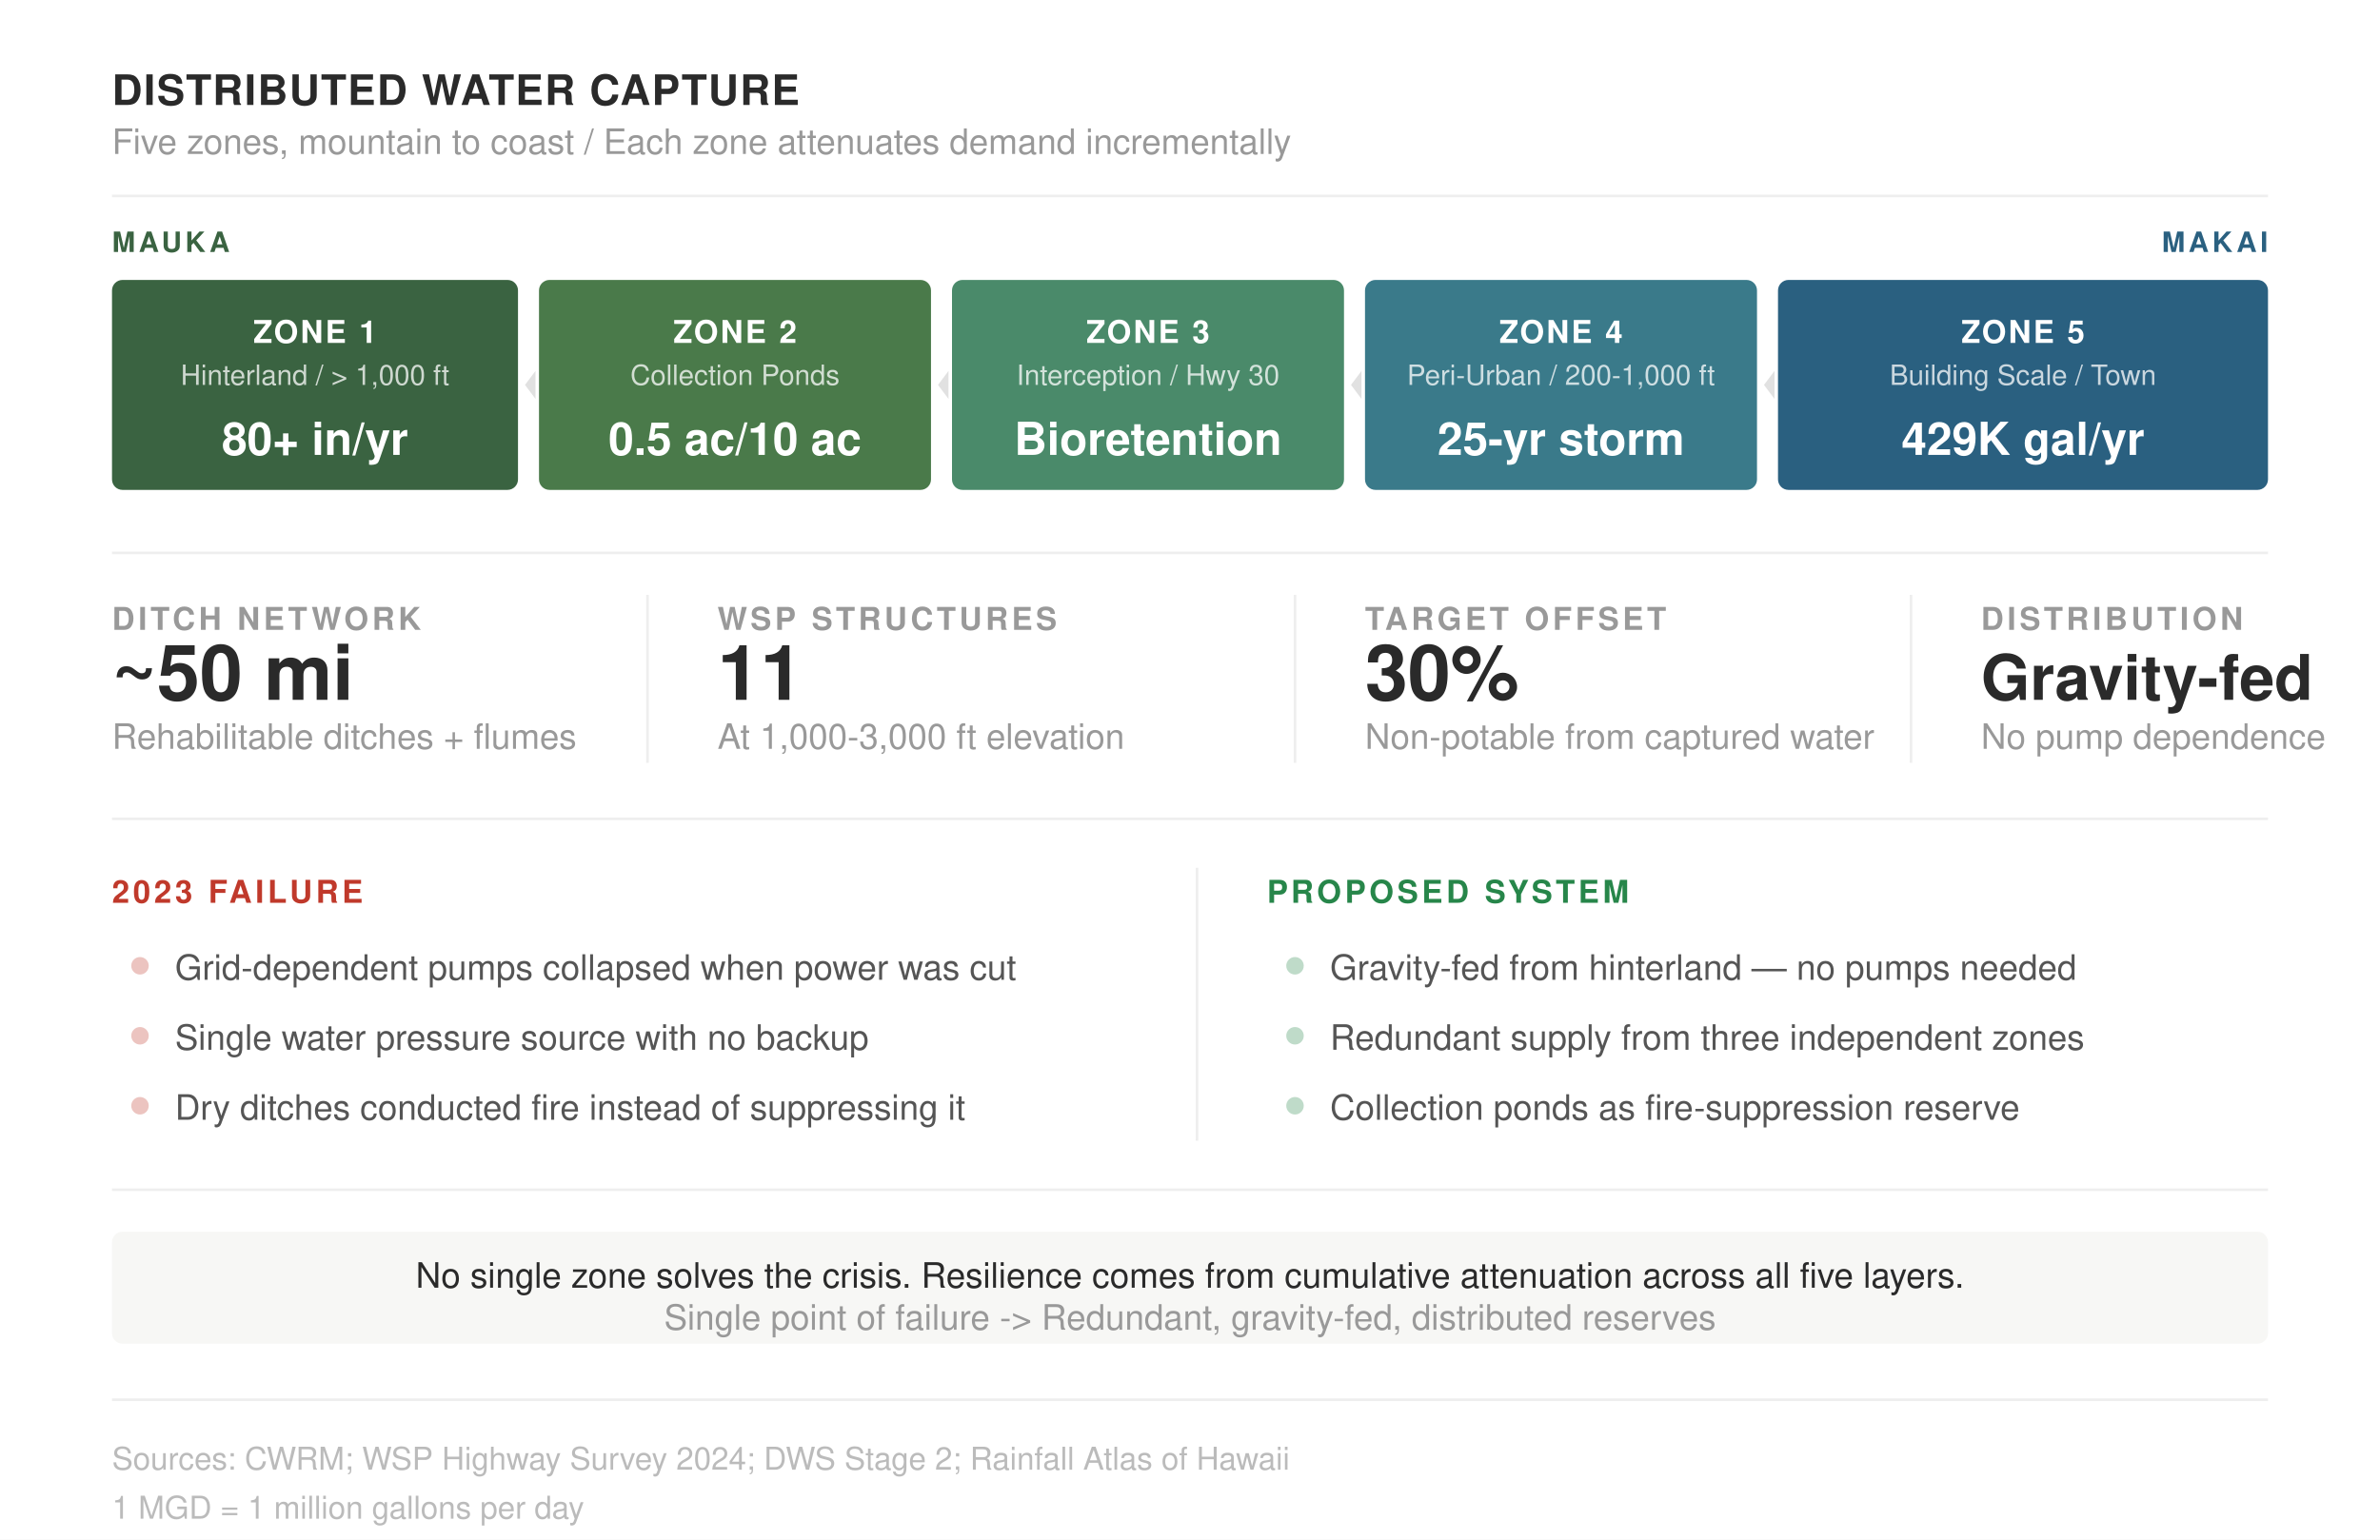
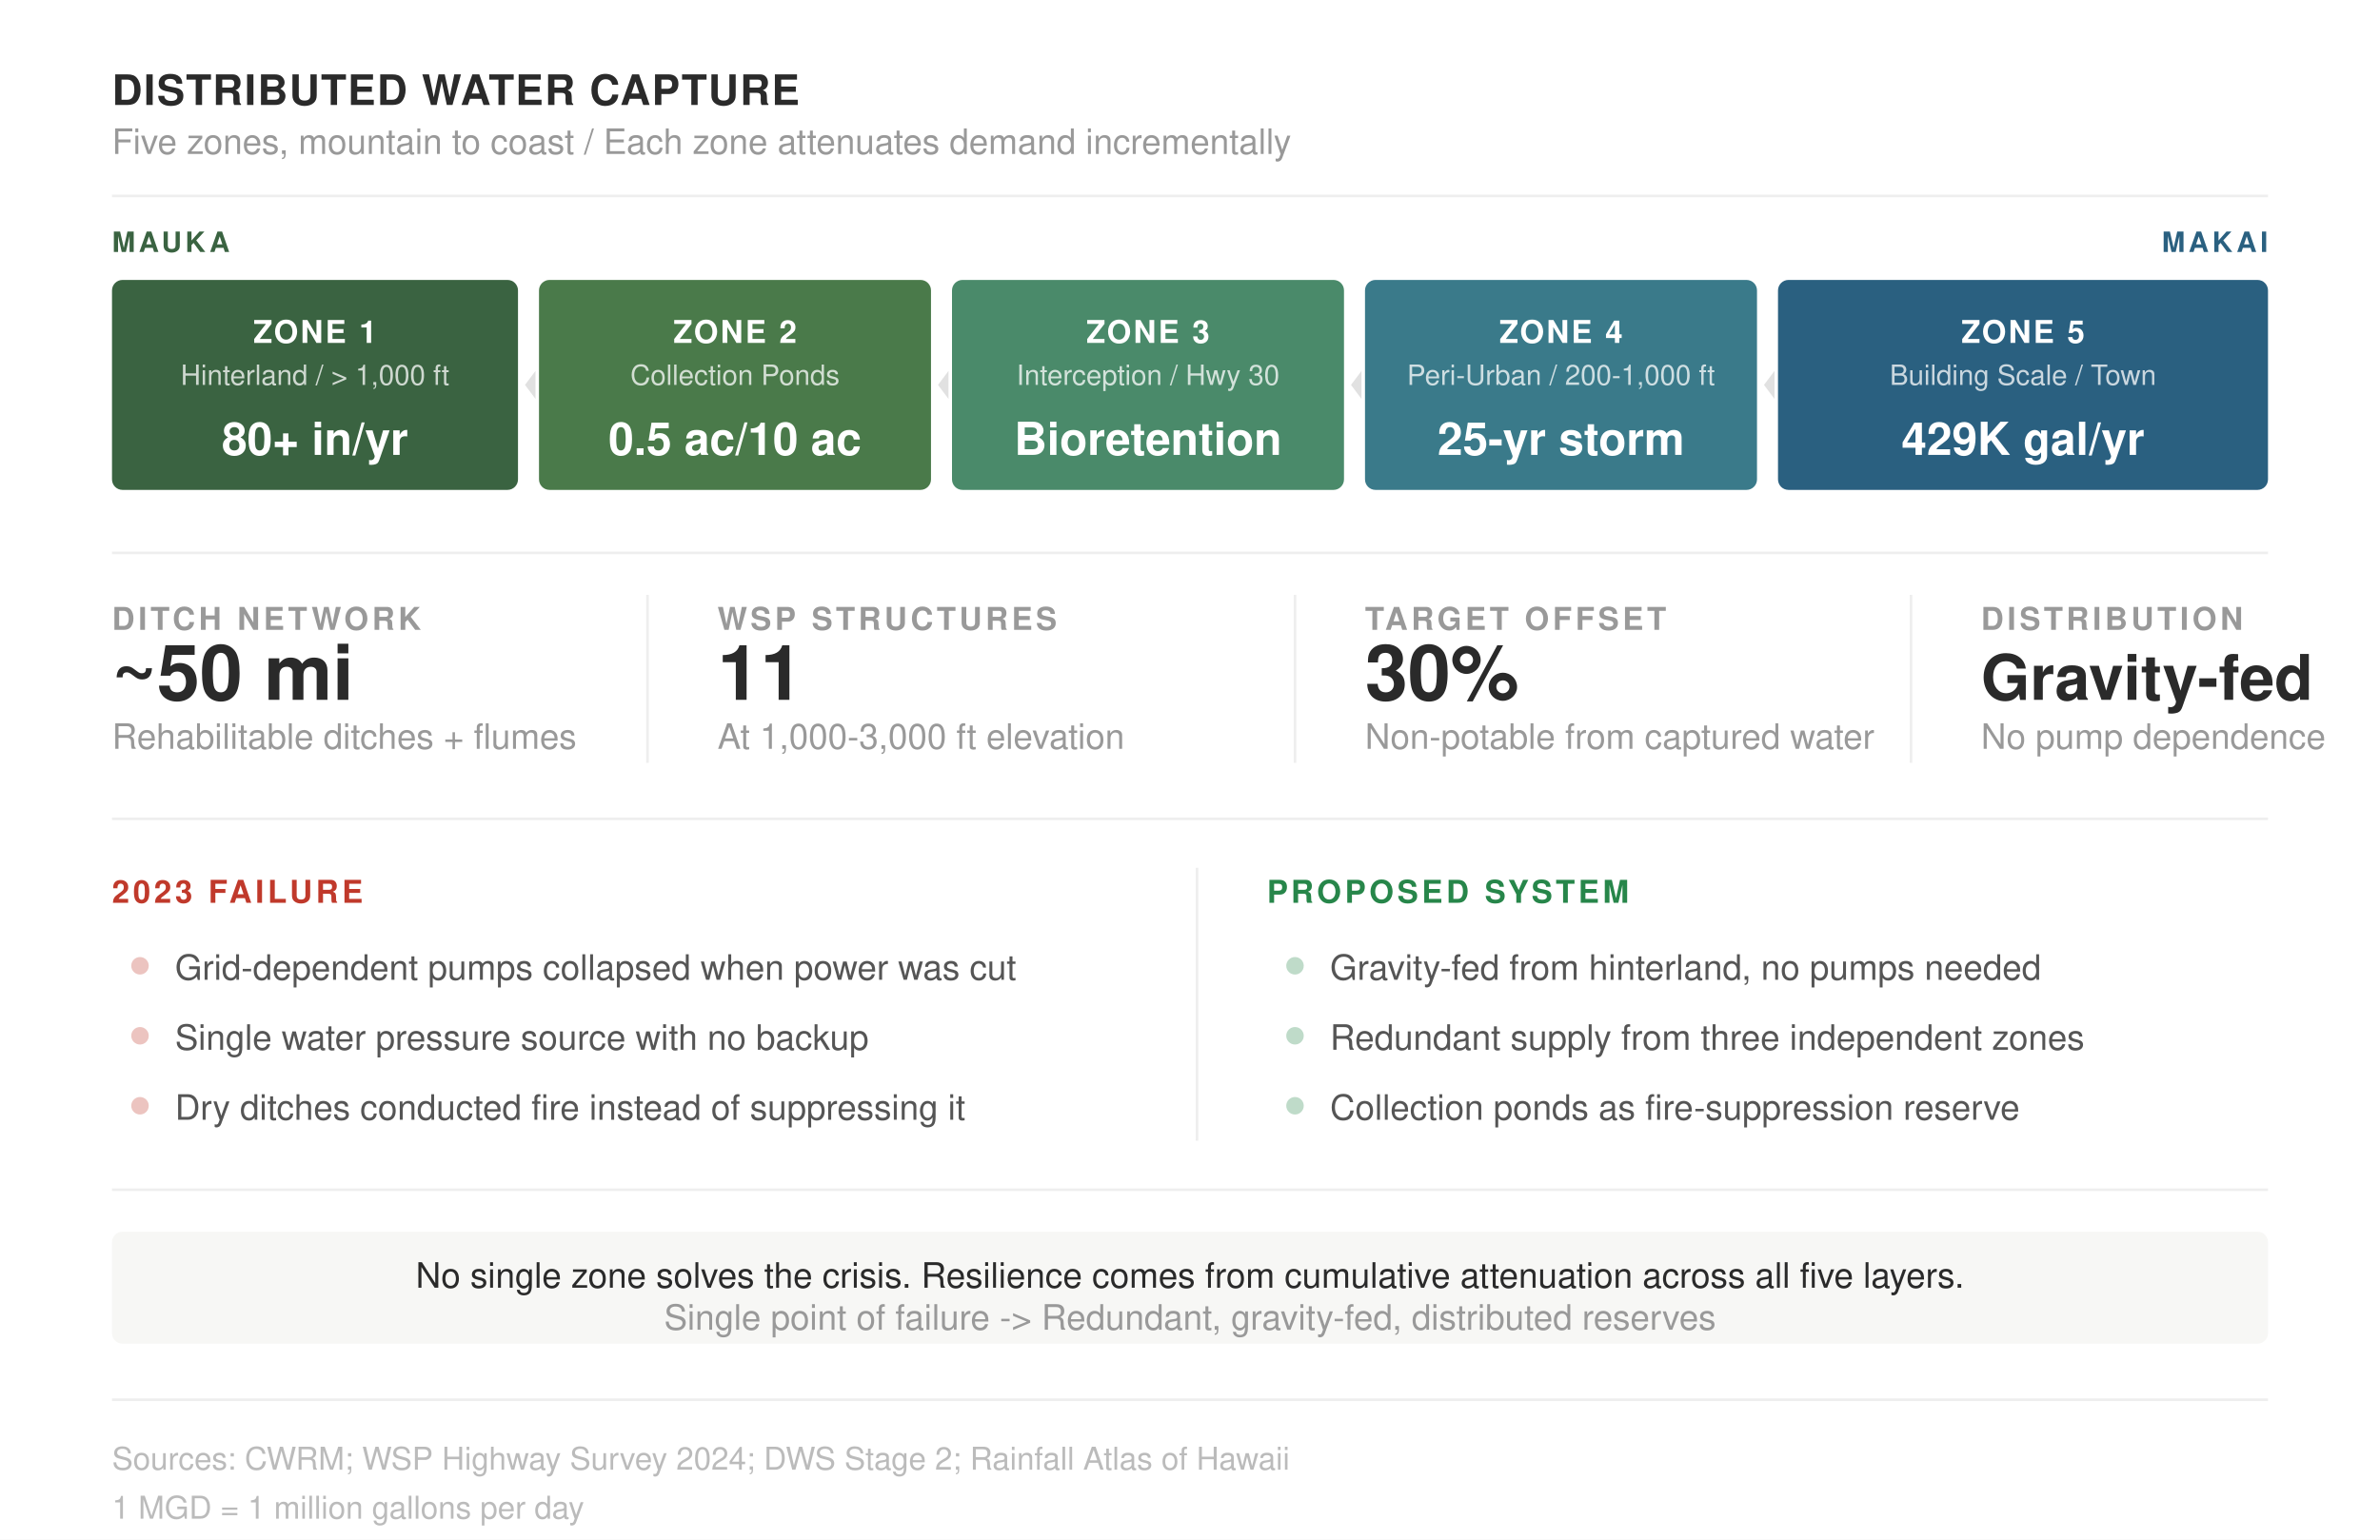
<svg xmlns="http://www.w3.org/2000/svg" viewBox="0 0 680 440">
  <style>
    text { font-family: 'Helvetica Neue', Helvetica, Arial, sans-serif; }
    .h1 { font-size: 12px; font-weight: 700; fill: #2a2a2a; letter-spacing: 0.4px; }
    .h2 { font-size: 10px; fill: #999; }
    .zn { font-size: 9px; font-weight: 700; fill: #fff; letter-spacing: 0.6px; }
    .zd { font-size: 8px; fill: rgba(255,255,255,0.75); }
    .zv { font-size: 13px; font-weight: 700; fill: #fff; }
    .hero { font-size: 22px; font-weight: 700; fill: #2a2a2a; }
    .cap { font-size: 9px; font-weight: 600; fill: #999; letter-spacing: 1px; }
    .label { font-size: 10px; fill: #999; }
    .body { font-size: 10px; fill: #555; }
    .src { font-size: 9px; fill: #bbb; }
  </style>
  <rect width="680" height="440" fill="#fff" />
  <text x="32" y="30" class="h1">DISTRIBUTED WATER CAPTURE</text>
  <text x="32" y="44" class="h2">Five zones, mountain to coast  /  Each zone attenuates demand incrementally</text>
  <line x1="32" y1="56" x2="648" y2="56" stroke="#eee" stroke-width="0.75" />
  <text x="32" y="72" style="font-size:8px; fill:#3a6341; font-weight:600; letter-spacing:1px;">MAUKA</text>
  <text x="648" y="72" text-anchor="end" style="font-size:8px; fill:#2a6080; font-weight:600; letter-spacing:1px;">MAKAI</text>
  <rect x="32" y="80" width="116" height="60" rx="3" fill="#3a6341" />
  <text x="90" y="98" text-anchor="middle" class="zn">ZONE 1</text>
  <text x="90" y="110" text-anchor="middle" class="zd">Hinterland / &gt; 1,000 ft</text>
  <text x="90" y="130" text-anchor="middle" class="zv">80+ in/yr</text>
  <rect x="154" y="80" width="112" height="60" rx="3" fill="#4a7a4a" />
  <text x="210" y="98" text-anchor="middle" class="zn">ZONE 2</text>
  <text x="210" y="110" text-anchor="middle" class="zd">Collection Ponds</text>
  <text x="210" y="130" text-anchor="middle" class="zv">0.5 ac/10 ac</text>
  <rect x="272" y="80" width="112" height="60" rx="3" fill="#4a8a6a" />
  <text x="328" y="98" text-anchor="middle" class="zn">ZONE 3</text>
  <text x="328" y="110" text-anchor="middle" class="zd">Interception / Hwy 30</text>
  <text x="328" y="130" text-anchor="middle" class="zv">Bioretention</text>
  <rect x="390" y="80" width="112" height="60" rx="3" fill="#3a7a8a" />
  <text x="446" y="98" text-anchor="middle" class="zn">ZONE 4</text>
  <text x="446" y="110" text-anchor="middle" class="zd">Peri-Urban / 200-1,000 ft</text>
  <text x="446" y="130" text-anchor="middle" class="zv">25-yr storm</text>
  <rect x="508" y="80" width="140" height="60" rx="3" fill="#2a6080" />
  <text x="578" y="98" text-anchor="middle" class="zn">ZONE 5</text>
  <text x="578" y="110" text-anchor="middle" class="zd">Building Scale / Town</text>
  <text x="578" y="130" text-anchor="middle" class="zv">429K gal/yr</text>
  <polygon points="150,110 153,106 153,114" fill="#999" opacity="0.3" />
  <polygon points="268,110 271,106 271,114" fill="#999" opacity="0.3" />
  <polygon points="386,110 389,106 389,114" fill="#999" opacity="0.3" />
  <polygon points="504,110 507,106 507,114" fill="#999" opacity="0.3" />
  <line x1="32" y1="158" x2="648" y2="158" stroke="#eee" stroke-width="0.75" />
  <text x="32" y="180" class="cap">DITCH NETWORK</text>
  <text x="32" y="200" class="hero">~50 mi</text>
  <text x="32" y="214" class="label">Rehabilitable ditches + flumes</text>
  <line x1="185" y1="170" x2="185" y2="218" stroke="#eee" stroke-width="0.75" />
  <text x="205" y="180" class="cap">WSP STRUCTURES</text>
  <text x="205" y="200" class="hero">11</text>
  <text x="205" y="214" class="label">At 1,000-3,000 ft elevation</text>
  <line x1="370" y1="170" x2="370" y2="218" stroke="#eee" stroke-width="0.75" />
  <text x="390" y="180" class="cap">TARGET OFFSET</text>
  <text x="390" y="200" class="hero">30%</text>
  <text x="390" y="214" class="label">Non-potable from captured water</text>
  <line x1="546" y1="170" x2="546" y2="218" stroke="#eee" stroke-width="0.75" />
  <text x="566" y="180" class="cap">DISTRIBUTION</text>
  <text x="566" y="200" style="font-size:18px; font-weight:700; fill:#2a2a2a;">Gravity-fed</text>
  <text x="566" y="214" class="label">No pump dependence</text>
  <line x1="32" y1="234" x2="648" y2="234" stroke="#eee" stroke-width="0.75" />
  <text x="32" y="258" class="cap" style="fill:#c0392b;">2023 FAILURE</text>
  <circle cx="40" cy="276" r="2.5" fill="#c0392b" opacity="0.3" />
  <text x="50" y="280" class="body">Grid-dependent pumps collapsed when power was cut</text>
  <circle cx="40" cy="296" r="2.5" fill="#c0392b" opacity="0.3" />
  <text x="50" y="300" class="body">Single water pressure source with no backup</text>
  <circle cx="40" cy="316" r="2.5" fill="#c0392b" opacity="0.3" />
  <text x="50" y="320" class="body">Dry ditches conducted fire instead of suppressing it</text>
  <line x1="342" y1="248" x2="342" y2="326" stroke="#eee" stroke-width="0.75" />
  <text x="362" y="258" class="cap" style="fill:#27864a;">PROPOSED SYSTEM</text>
  <circle cx="370" cy="276" r="2.5" fill="#27864a" opacity="0.3" />
-   <text x="380" y="280" class="body">Gravity-fed from hinterland — no pumps needed</text>
+   <text x="380" y="280" class="body">Gravity-fed from hinterland, no pumps needed</text>
  <circle cx="370" cy="296" r="2.5" fill="#27864a" opacity="0.3" />
  <text x="380" y="300" class="body">Redundant supply from three independent zones</text>
  <circle cx="370" cy="316" r="2.5" fill="#27864a" opacity="0.3" />
  <text x="380" y="320" class="body">Collection ponds as fire-suppression reserve</text>
  <line x1="32" y1="340" x2="648" y2="340" stroke="#eee" stroke-width="0.75" />
  <rect x="32" y="352" width="616" height="32" rx="3" fill="#f7f7f5" />
  <text x="340" y="368" text-anchor="middle" class="body" style="fill:#2a2a2a; font-weight:500;">No single zone solves the crisis. Resilience comes from cumulative attenuation across all five layers.</text>
  <text x="340" y="380" text-anchor="middle" class="label">Single point of failure -&gt; Redundant, gravity-fed, distributed reserves</text>
  <line x1="32" y1="400" x2="648" y2="400" stroke="#eee" stroke-width="0.75" />
  <text x="32" y="420" class="src">Sources: CWRM; WSP Highway Survey 2024; DWS Stage 2; Rainfall Atlas of Hawaii</text>
  <text x="32" y="434" class="src">1 MGD = 1 million gallons per day</text>
</svg>
